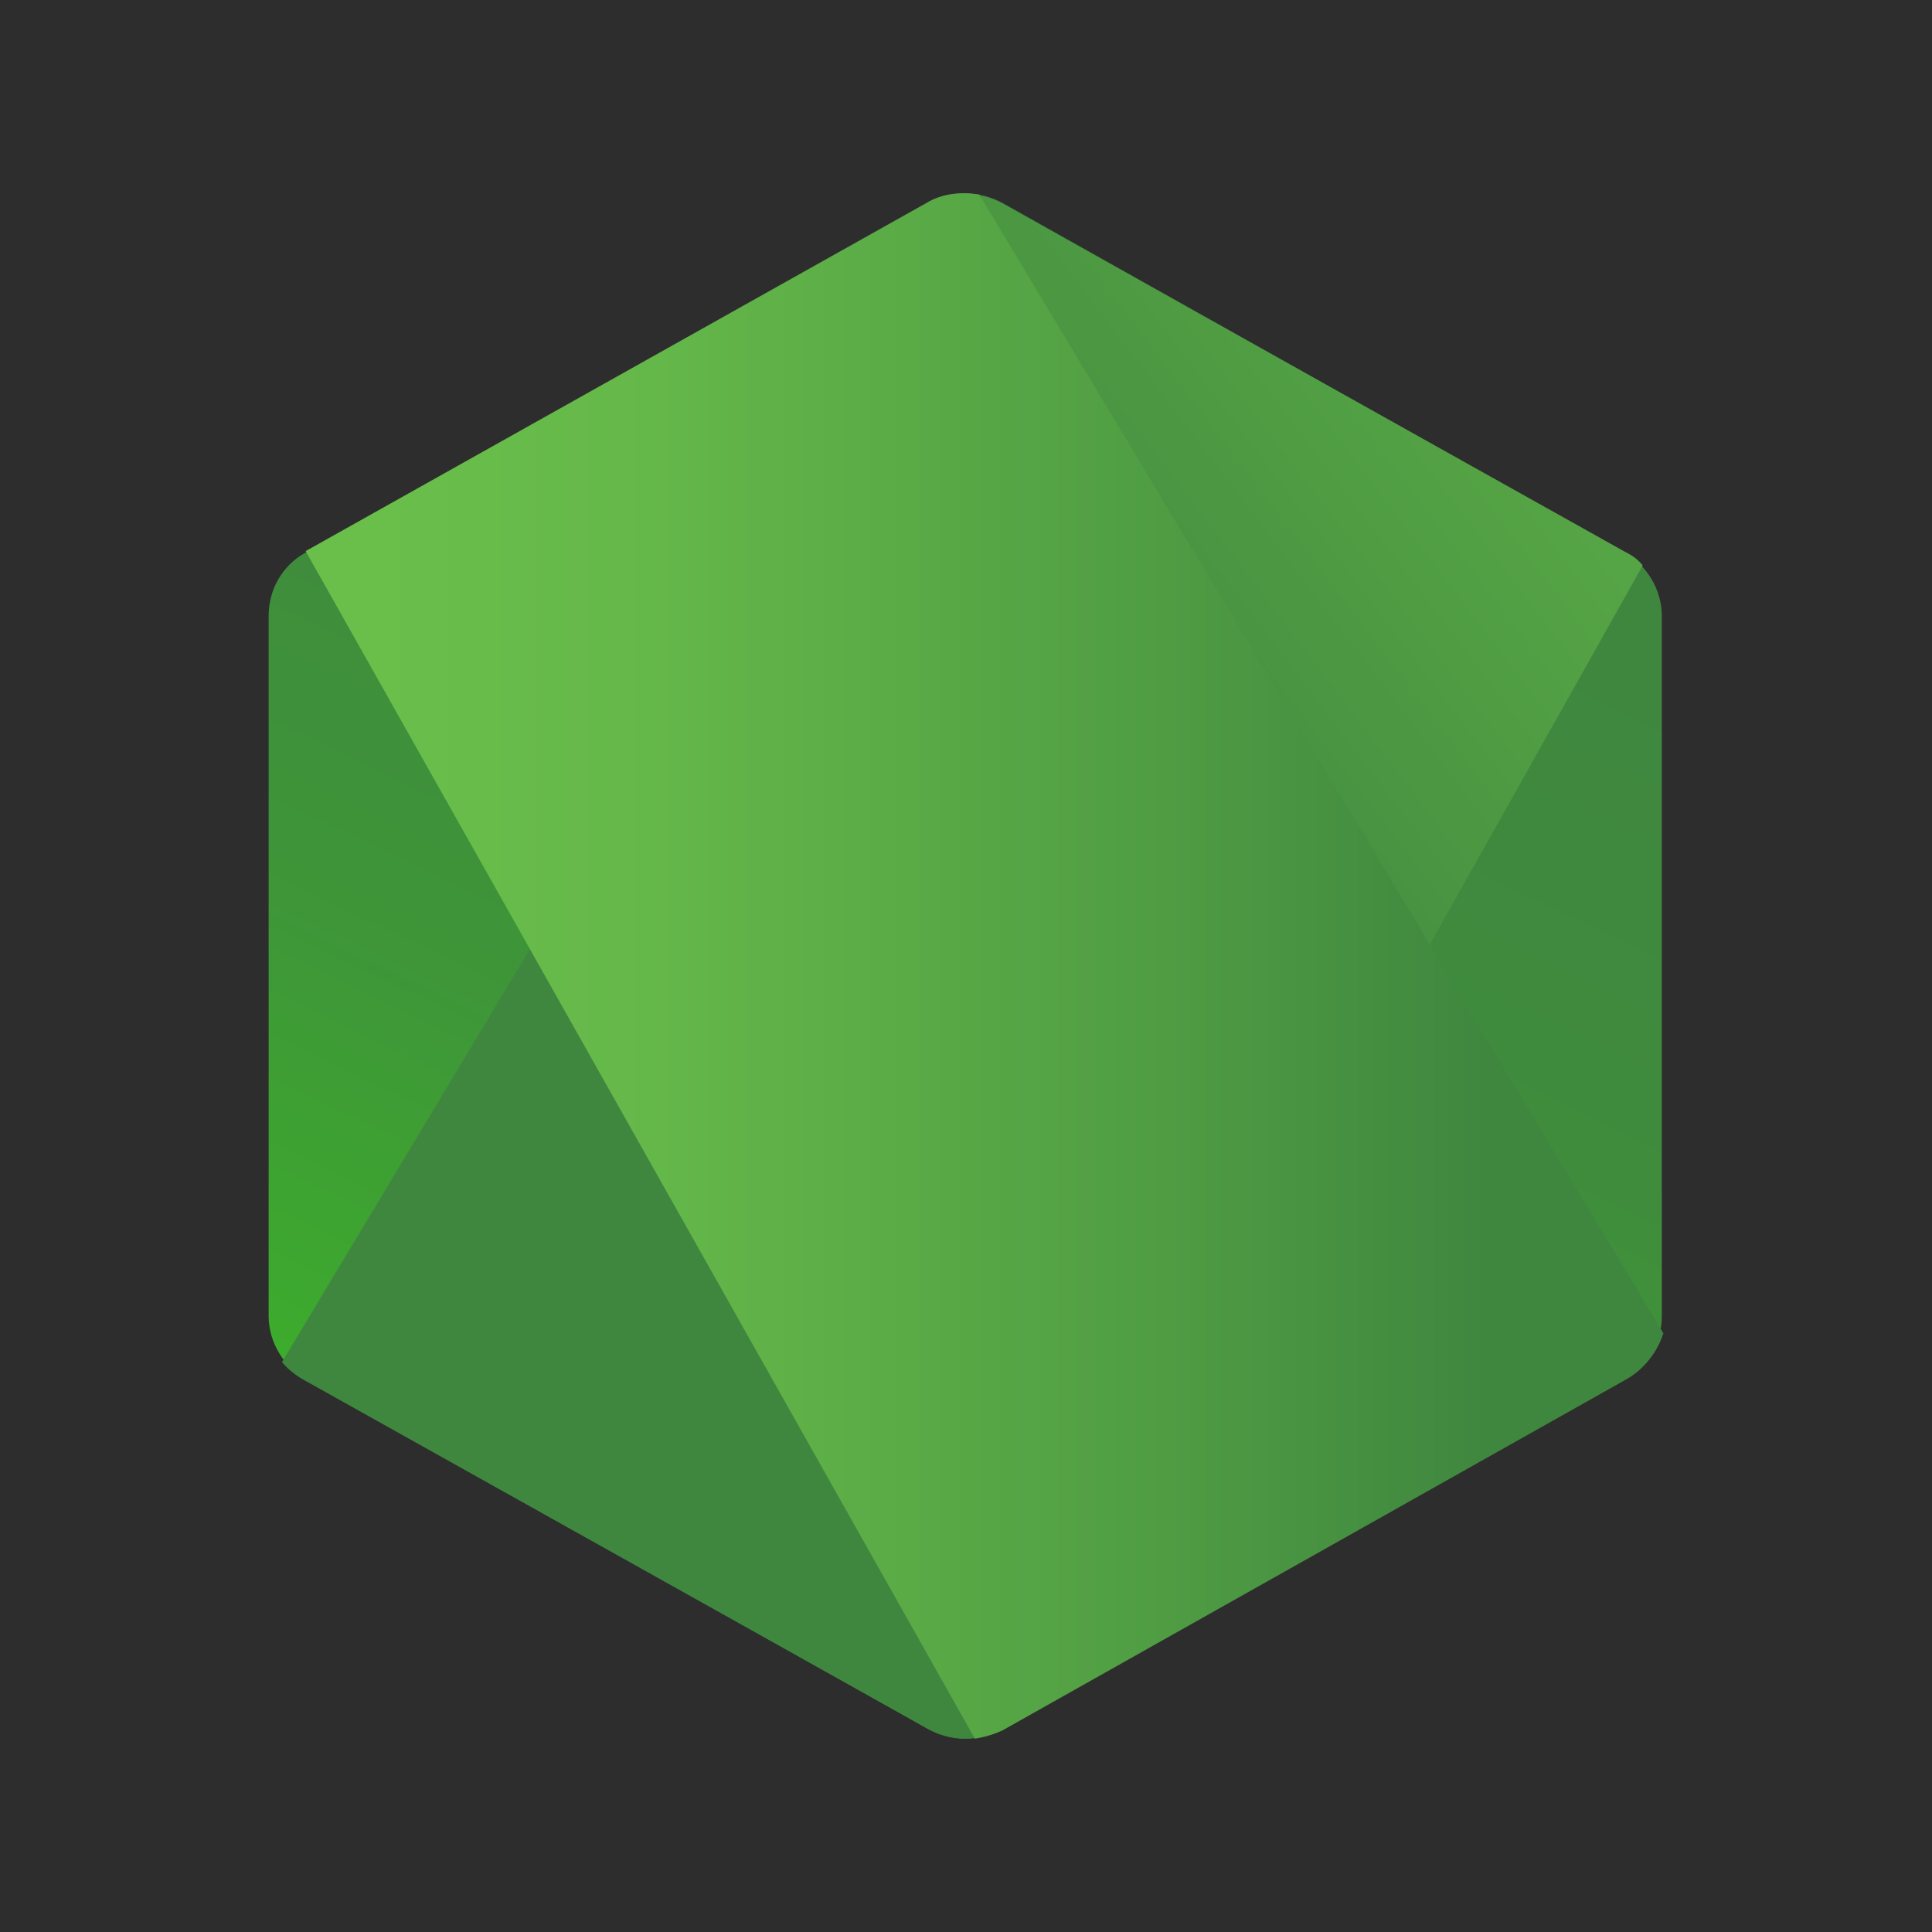
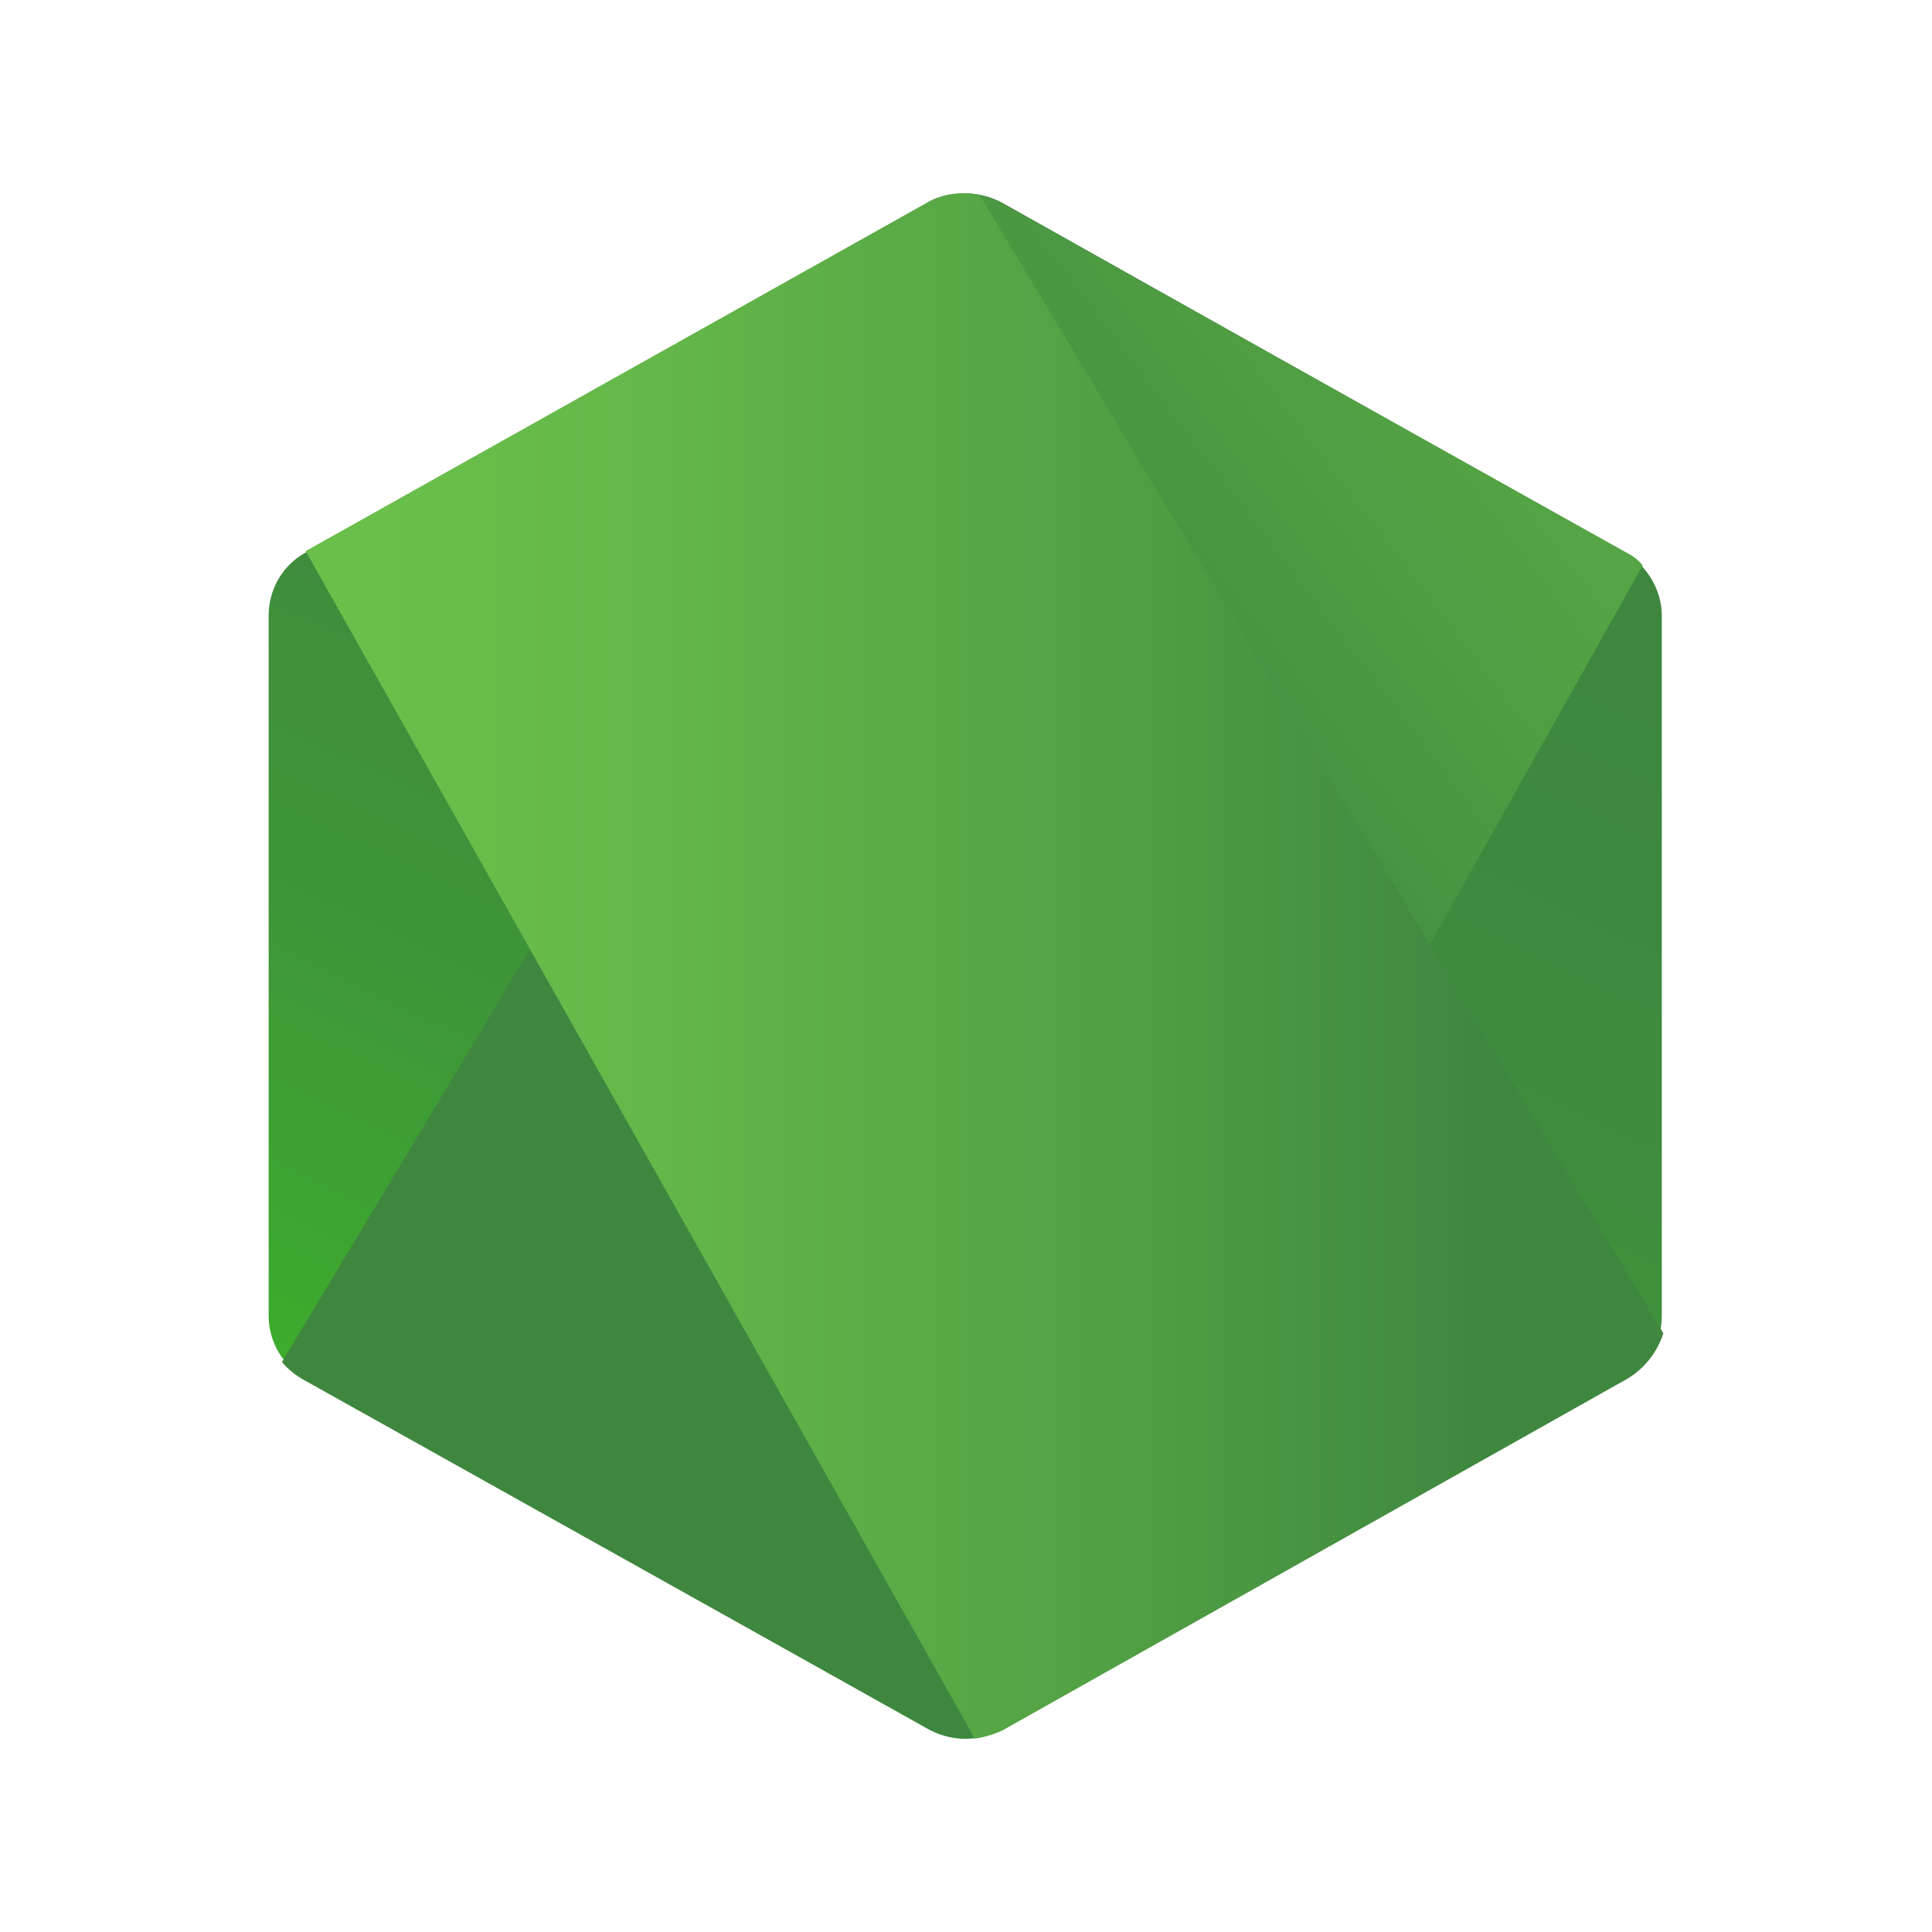
<svg xmlns="http://www.w3.org/2000/svg" viewBox="0 0 20 20">
-   <rect width="100%" height="100%" fill="#2D2D2D" />
+   <rect width="100%" height="100%" fill="white" />
  <path d="M10.382 2.103C10.137 1.969 9.847 1.969 9.602 2.103L3.164 5.72C2.919 5.854 2.781 6.107 2.781 6.375V13.624C2.781 13.892 2.934 14.145 3.164 14.278L9.602 17.895C9.847 18.029 10.137 18.029 10.382 17.895L16.821 14.278C17.066 14.145 17.203 13.892 17.203 13.624V6.375C17.203 6.107 17.05 5.854 16.821 5.72L10.382 2.103Z" fill="url(#paint0_linear_11_2158)" />
  <path d="M16.836 5.72L10.367 2.103C10.306 2.073 10.229 2.043 10.168 2.029L2.919 14.1C2.98 14.174 3.057 14.234 3.133 14.278L9.602 17.895C9.786 17.999 10 18.029 10.199 17.97L17.005 5.854C16.959 5.794 16.897 5.75 16.836 5.72Z" fill="url(#paint1_linear_11_2158)" />
  <path d="M16.837 14.278C17.02 14.174 17.158 13.995 17.219 13.802L10.138 2.014C9.955 1.984 9.756 1.999 9.587 2.103L3.164 5.705L10.092 17.999C10.184 17.984 10.291 17.955 10.383 17.91L16.837 14.278Z" fill="url(#paint2_linear_11_2158)" />
  <linearGradient id="paint0_linear_11_2158" x1="12.614" y1="4.797" x2="7.043" y2="16.474" gradientUnits="userSpaceOnUse">
    <stop stop-color="#3F873F" />
    <stop offset="0.33" stop-color="#3F8B3D" />
    <stop offset="0.637" stop-color="#3E9638" />
    <stop offset="0.934" stop-color="#3DA92E" />
    <stop offset="1" stop-color="#3DAE2B" />
  </linearGradient>
  <linearGradient id="paint1_linear_11_2158" x1="9.014" y1="10.845" x2="25.033" y2="-1.316" gradientUnits="userSpaceOnUse">
    <stop offset="0.138" stop-color="#3F873F" />
    <stop offset="0.402" stop-color="#52A044" />
    <stop offset="0.713" stop-color="#64B749" />
    <stop offset="0.908" stop-color="#6ABF4B" />
  </linearGradient>
  <linearGradient id="paint2_linear_11_2158" x1="2.546" y1="9.997" x2="17.444" y2="9.997" gradientUnits="userSpaceOnUse">
    <stop offset="0.092" stop-color="#6ABF4B" />
    <stop offset="0.287" stop-color="#64B749" />
    <stop offset="0.598" stop-color="#52A044" />
    <stop offset="0.862" stop-color="#3F873F" />
  </linearGradient>
</svg>
